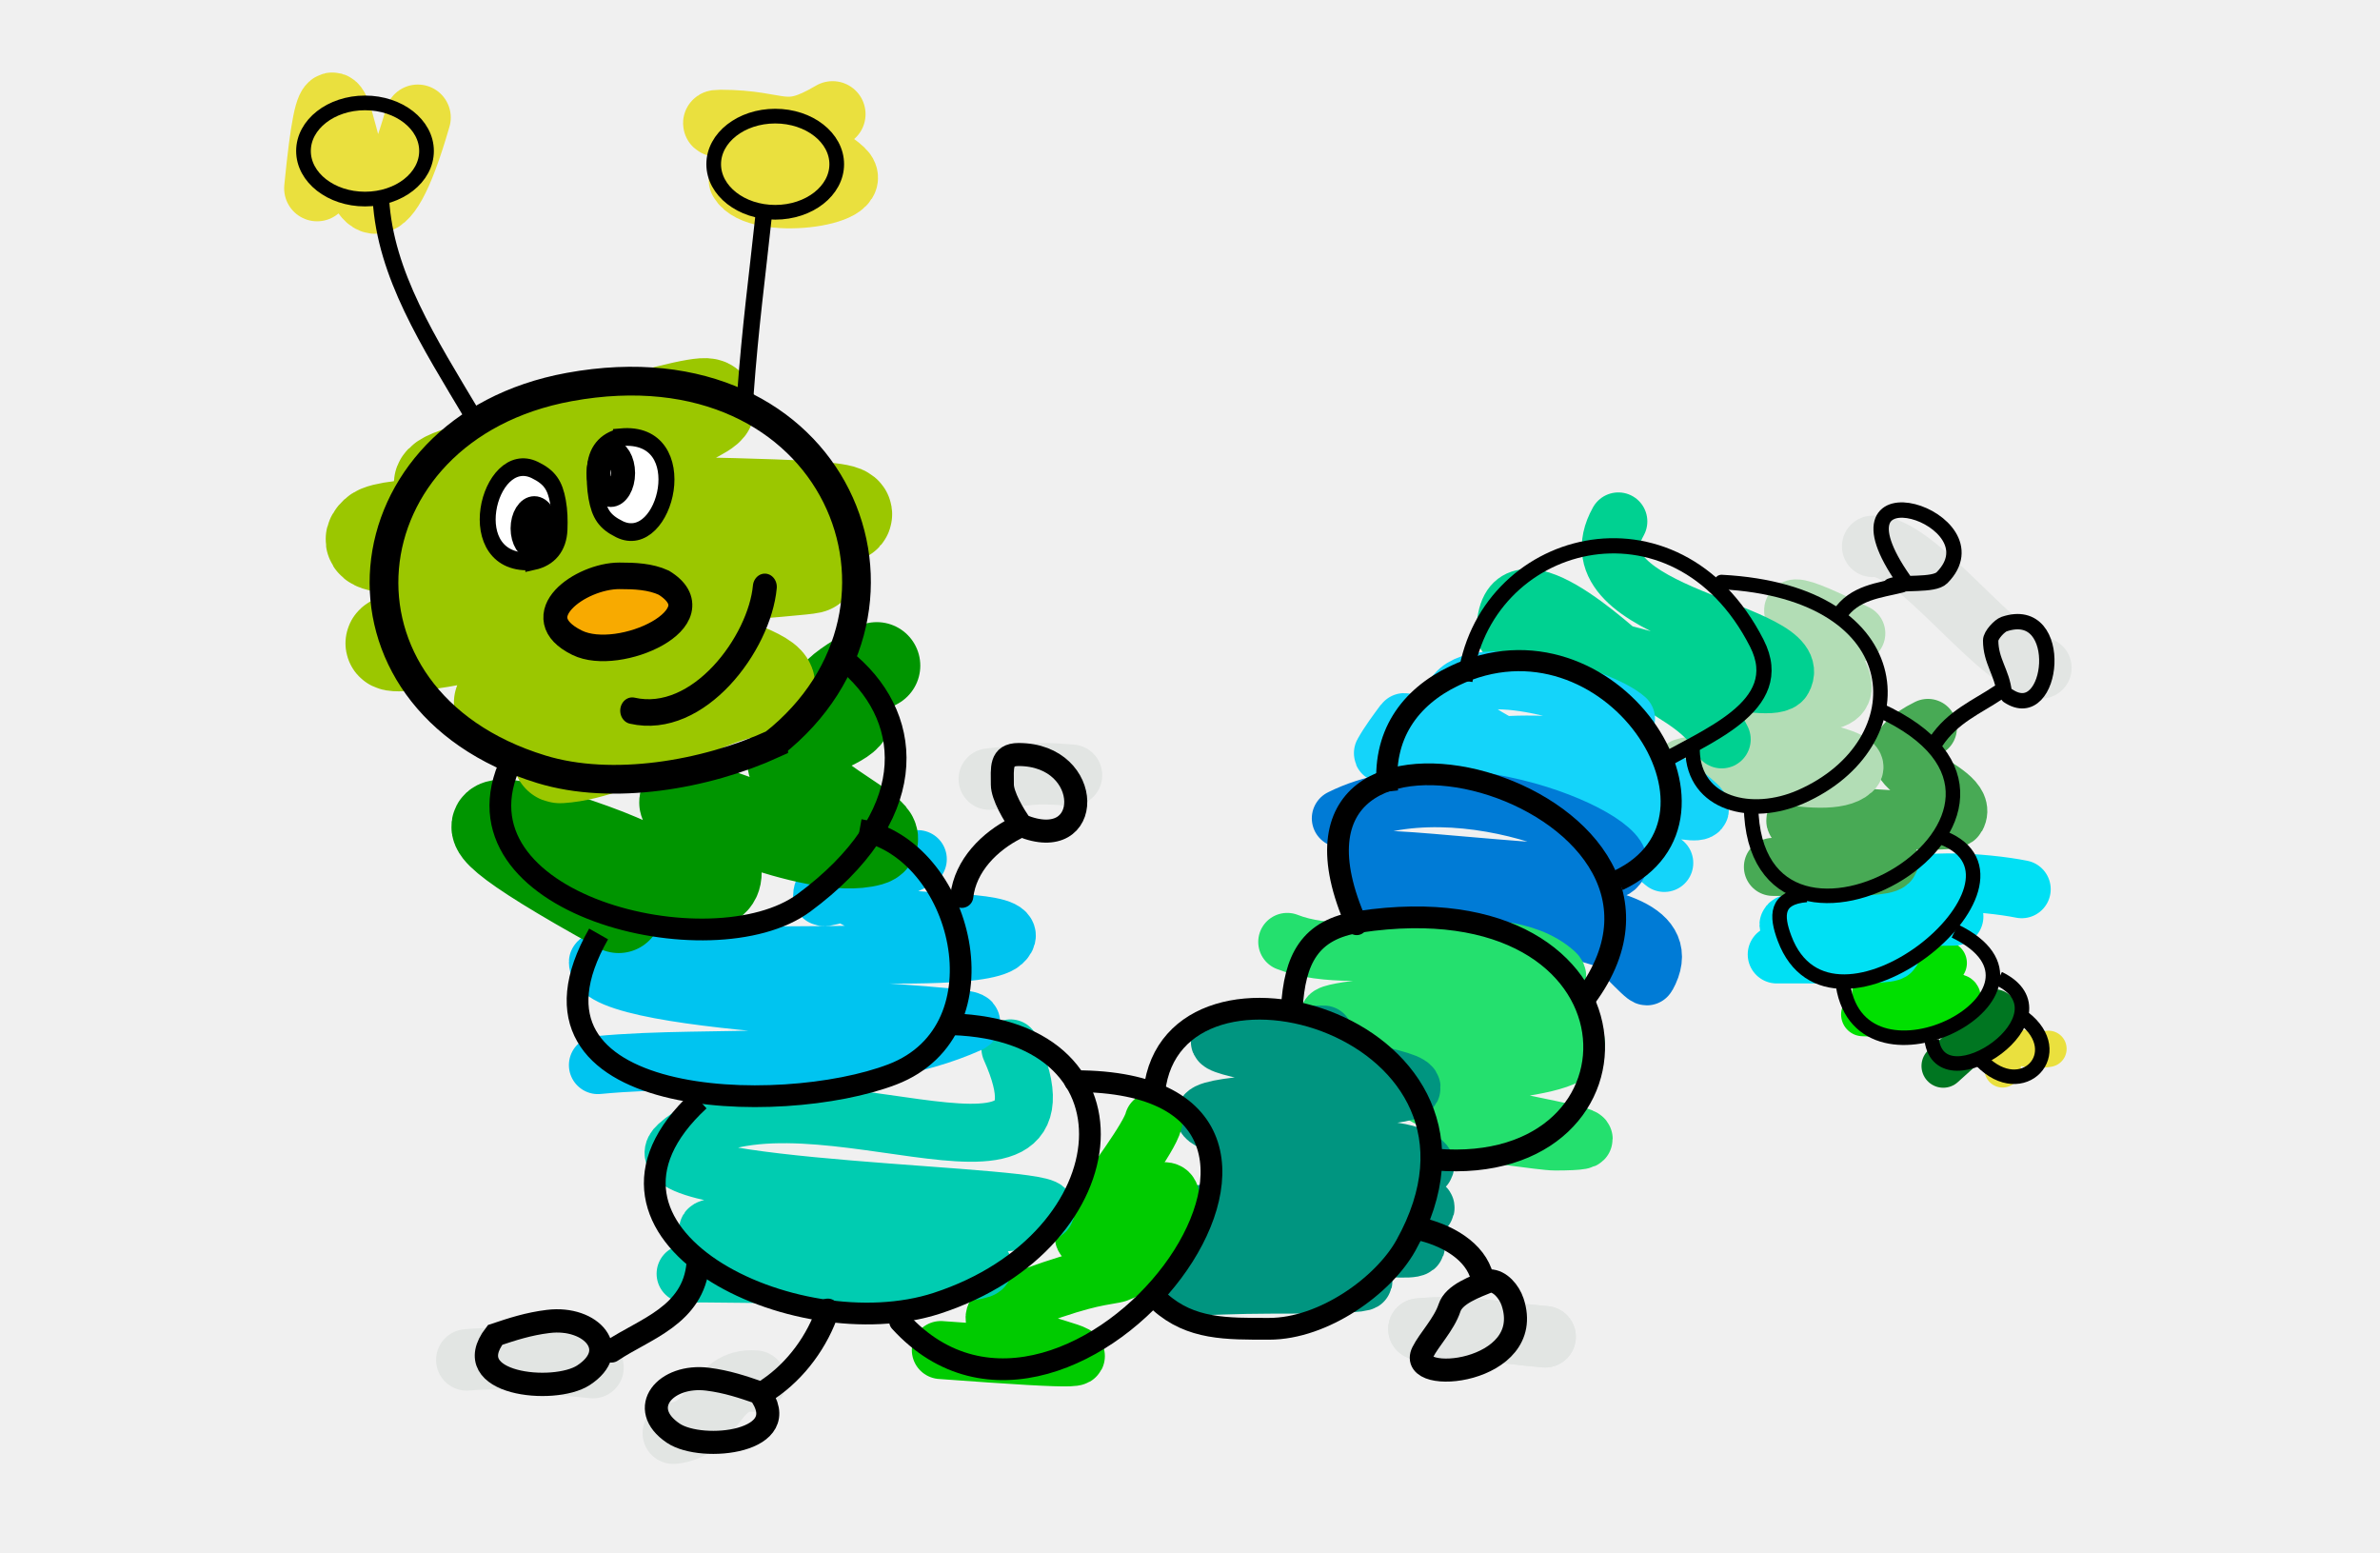
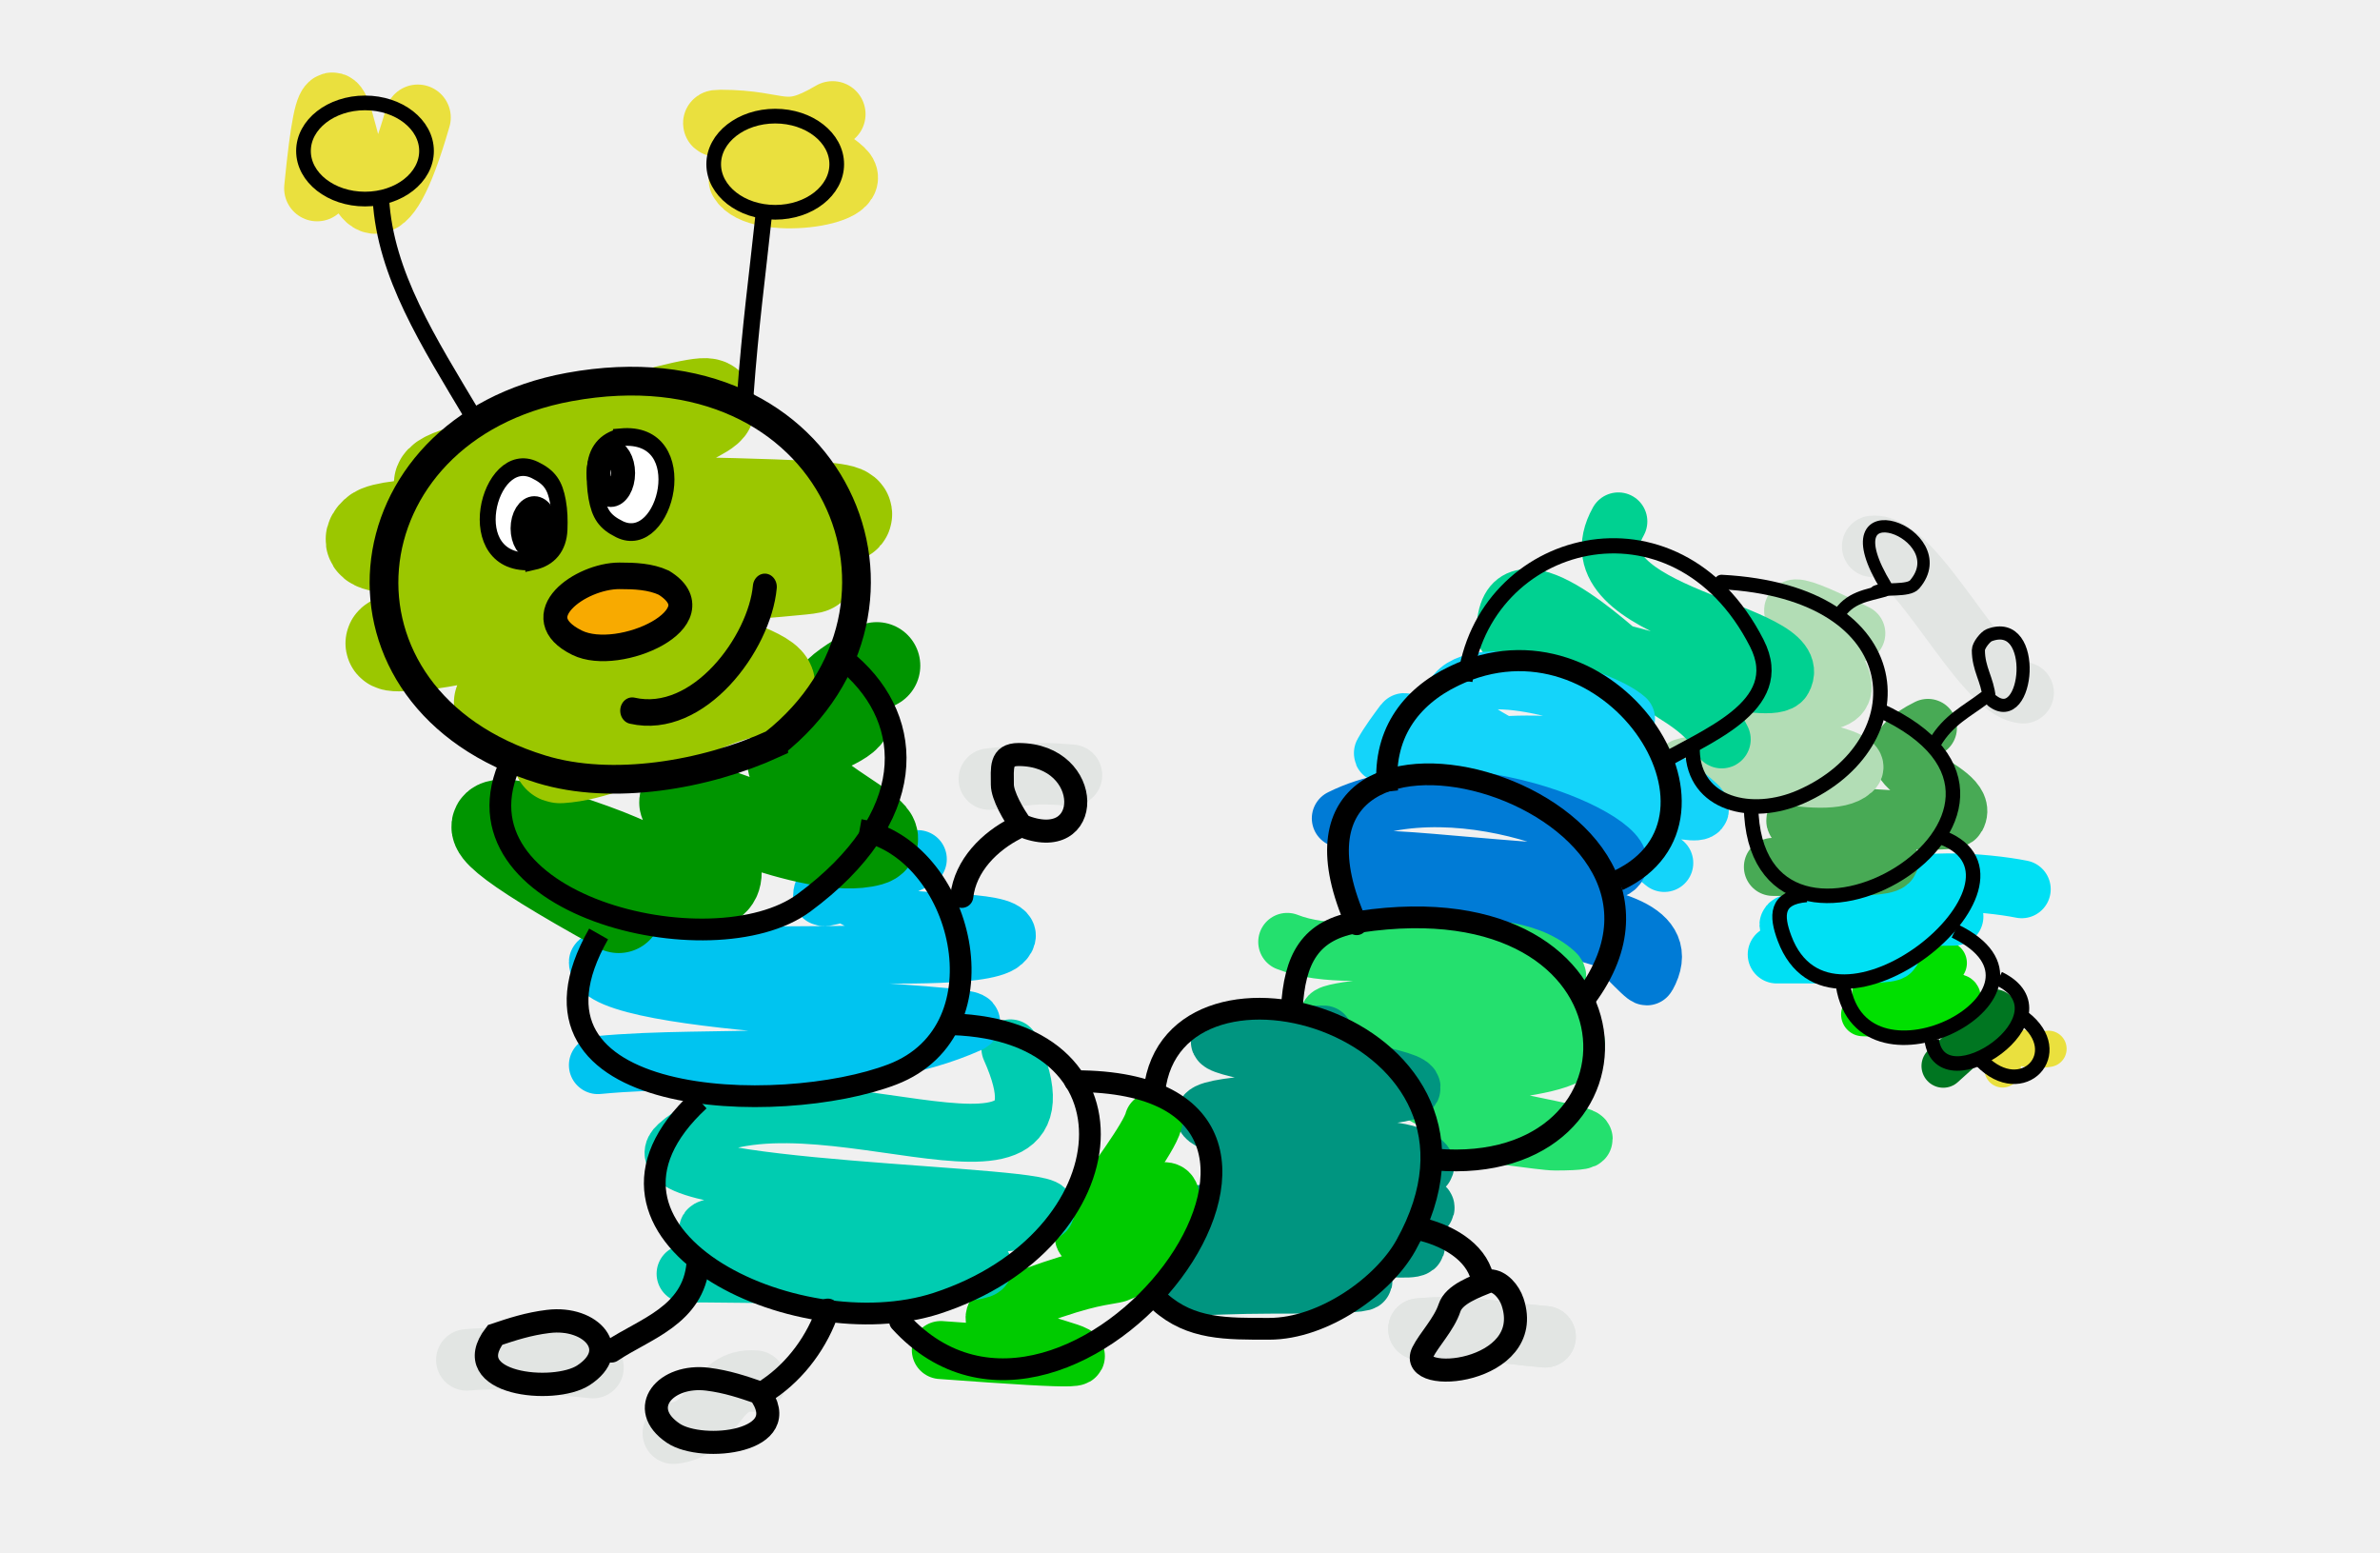
<svg xmlns="http://www.w3.org/2000/svg" width="133.859mm" height="87.323mm" viewBox="0 0 474.304 309.414" id="svg2" version="1.1">
  <defs id="defs4" />
  <g id="layer1" transform="translate(-33.65787,66.86378)">
-     <path style="fill:none;fill-rule:evenodd;stroke:#e2e5e3;stroke-width:12.245;stroke-linecap:round;stroke-linejoin:miter;stroke-miterlimit:4;stroke-dasharray:none;stroke-opacity:1" d="m 406.856,42.003 c 8.538,-0.824 25.116,23.503 33.53,24.21" id="path4245" />
+     <path style="fill:none;fill-rule:evenodd;stroke:#e2e5e3;stroke-width:12.245;stroke-linecap:round;stroke-linejoin:miter;stroke-miterlimit:4;stroke-dasharray:none;stroke-opacity:1" d="m 406.856,42.003 c 8.538,-0.824 21.58,28.453 29.994,29.16" id="path4245" />
    <path id="path4239" d="m 230.811,88.366 c 8.538,-0.824 7.97,-1.476 16.384,-0.769" style="fill:none;fill-rule:evenodd;stroke:#e2e5e3;stroke-width:12.245;stroke-linecap:round;stroke-linejoin:miter;stroke-miterlimit:4;stroke-dasharray:none;stroke-opacity:1" />
    <path style="fill:none;fill-rule:evenodd;stroke:#e2e5e3;stroke-width:12.245;stroke-linecap:round;stroke-linejoin:miter;stroke-miterlimit:4;stroke-dasharray:none;stroke-opacity:1" d="m 316.434,197.95 c 8.538,-0.824 16.734,0.83 25.147,1.537" id="path4241" />
    <path id="path4243" d="m 316.434,197.95 c 8.538,-0.824 16.734,0.83 25.147,1.537" style="fill:none;fill-rule:evenodd;stroke:#e2e5e3;stroke-width:12.245;stroke-linecap:round;stroke-linejoin:miter;stroke-miterlimit:4;stroke-dasharray:none;stroke-opacity:1" />
    <path id="path4237" d="m 167.836,218.702 c 8.538,-0.824 7.97,-11.083 16.384,-10.376" style="fill:none;fill-rule:evenodd;stroke:#e2e5e3;stroke-width:12.245;stroke-linecap:round;stroke-linejoin:miter;stroke-miterlimit:4;stroke-dasharray:none;stroke-opacity:1" />
    <path style="fill:none;fill-rule:evenodd;stroke:#e2e5e3;stroke-width:12.245;stroke-linecap:round;stroke-linejoin:miter;stroke-miterlimit:4;stroke-dasharray:none;stroke-opacity:1" d="m 126.686,204.099 c 8.538,-0.824 16.734,0.83 25.147,1.537" id="path4235" />
    <path style="fill:none;fill-rule:evenodd;stroke:#eae03e;stroke-width:7.223;stroke-linecap:round;stroke-linejoin:miter;stroke-miterlimit:4;stroke-dasharray:none;stroke-opacity:1" d="m 432.746,146.22 c 0.24,-7.852 2.636,-2.935 9.154,-4.104" id="path4296" />
    <path style="fill:none;fill-rule:evenodd;stroke:#007621;stroke-width:8.668;stroke-linecap:round;stroke-linejoin:miter;stroke-miterlimit:4;stroke-dasharray:none;stroke-opacity:1" d="m 420.921,145.536 c 3.888,-3.475 7.822,-6.947 10.299,-10.943" id="path4294" />
    <path style="fill:none;fill-rule:evenodd;stroke:#00e000;stroke-width:8.668;stroke-linecap:round;stroke-linejoin:miter;stroke-miterlimit:4;stroke-dasharray:none;stroke-opacity:1" d="m 404.901,135.277 c 9.756,0.117 11.39,3.809 18.69,-2.736 3.903,-3.499 -18.147,2.643 -16.402,-2.052 1.533,-4.122 10.554,-4.908 14.113,-5.471" id="path4292" />
    <path style="fill:none;fill-rule:evenodd;stroke:#00e0f4;stroke-width:11.557;stroke-linecap:round;stroke-linejoin:miter;stroke-miterlimit:4;stroke-dasharray:none;stroke-opacity:1" d="m 387.737,123.309 c 4.577,0 9.154,0 13.731,0 33.899,0 -40.093,-6.839 1.907,-6.839 5.956,0 14.458,-0.684 19.072,-0.684 4.908,0 -17.583,-0.65 -14.113,-3.762 5.031,-4.511 21.269,-3.096 28.226,-1.71" id="path4290" />
    <path style="fill:none;fill-rule:evenodd;stroke:#48aa55;stroke-width:11.557;stroke-linecap:round;stroke-linejoin:miter;stroke-miterlimit:4;stroke-dasharray:none;stroke-opacity:1" d="m 386.974,105.868 c 4.577,0 9.154,0 13.731,0 32.163,0 -29.641,-10.259 -1.907,-10.259 2.652,0 23.799,2.124 24.793,0.342 3.516,-6.305 -21.72,-9.814 -5.721,-17.782" id="path4288" />
    <path style="fill:none;fill-rule:evenodd;stroke:#b2ddb5;stroke-width:11.557;stroke-linecap:round;stroke-linejoin:miter;stroke-miterlimit:4;stroke-dasharray:none;stroke-opacity:1" d="m 369.271,86.009 c 7.034,-2.295 28.184,5.509 33.566,0.684 4.102,-3.678 -24.793,-5.552 -24.793,-10.943 0,-4.871 13.762,-2.736 17.164,-2.736 20.878,0 -24.966,-30.293 8.391,-13.679" id="path4286" />
    <path style="fill:none;fill-rule:evenodd;stroke:#00d191;stroke-width:11.557;stroke-linecap:round;stroke-linejoin:miter;stroke-miterlimit:4;stroke-dasharray:none;stroke-opacity:1" d="M 376.771,80.459 C 373.447,73.55 365.29,70.873 359.607,66.097 355.12,62.326 333.669,41.752 333.669,59.258 c 0,2.911 20.799,3.55 23.267,4.104 3.406,0.763 29.947,8.883 32.04,5.129 5.488,-9.841 -43.4,-12.46 -32.803,-31.461" id="path4284" />
    <path style="fill:none;fill-rule:evenodd;stroke:#14d4fa;stroke-width:11.557;stroke-linecap:round;stroke-linejoin:miter;stroke-miterlimit:4;stroke-dasharray:none;stroke-opacity:1" d="m 365.328,105.081 c -10.253,-8.439 -23.691,-17.364 -37.762,-20.518 -2.745,-0.615 -13.776,-7.977 -14.113,-7.523 -1.405,1.889 -3.05,4.101 -4.196,6.155 -0.596,1.068 14.444,-0.793 16.783,-1.026 19.1,-1.903 32.838,-0.311 45.772,11.285 7.419,6.652 -53.322,-12.794 -48.442,-21.544 4.245,-7.611 29.469,0.088 34.329,4.446" id="path4282" />
    <path style="fill:none;fill-rule:evenodd;stroke:#007bd6;stroke-width:11.557;stroke-linecap:round;stroke-linejoin:miter;stroke-miterlimit:4;stroke-dasharray:none;stroke-opacity:1" d="m 306.206,111.92 c 16.737,-1.342 32.344,3.738 47.297,8.207 1.41,0.421 8.107,8.033 8.391,7.523 10.316,-18.497 -49.958,-10.926 -56.452,-22.57 -1.519,-2.724 43.477,4.106 49.586,1.368 8.24,-3.694 -29.966,-22.311 -54.163,-10.259" id="path4256" />
    <path style="fill:none;fill-rule:evenodd;stroke:#24e06e;stroke-width:11.557;stroke-linecap:round;stroke-linejoin:miter;stroke-miterlimit:4;stroke-dasharray:none;stroke-opacity:1" d="m 323.752,158.427 c 4.548,0.074 17.206,2.16 19.835,2.153 21.418,-0.059 -24.409,-4.884 -27.463,-10.36 -2.279,-4.086 35.575,-2.553 31.277,-10.259 -4.994,-8.955 -41.105,2.816 -48.823,-4.104 -2.731,-2.448 50.627,-3.854 45.009,-8.891 -11.549,-10.354 -38.62,-0.266 -53.4,-6.155" id="path4254" />
    <path style="fill:none;fill-rule:evenodd;stroke:#009580;stroke-width:11.557;stroke-linecap:round;stroke-linejoin:miter;stroke-miterlimit:4;stroke-dasharray:none;stroke-opacity:1" d="m 268.063,189.595 c 6.191,-0.181 12.321,-0.489 18.527,-0.489 54.838,0 -30.58,-4.128 -3.814,-7.328 17.226,-2.059 35.981,1.969 32.694,-0.977 -1.821,-1.633 -48.9,-3.058 -48.496,-3.42 9.15,-8.203 39.132,6.929 50.676,-3.42 1.79,-1.605 -19.035,-1.943 -35.419,-6.839 -10.905,-3.259 43.893,2.785 34.329,-2.931 -4.531,-2.708 -12.34,-1.612 -17.437,-2.443 -64.192,-10.464 13.719,-7.989 15.802,-11.724 2.154,-3.862 -73.545,-10.747 -17.437,-10.747" id="path4252" />
    <path style="fill:none;fill-rule:evenodd;stroke:#00cb00;stroke-width:11.557;stroke-linecap:round;stroke-linejoin:miter;stroke-miterlimit:4;stroke-dasharray:none;stroke-opacity:1" d="m 221.149,202.133 c 61.335,4.51 -3.805,-2.19 13.871,-8.981 13.416,-5.155 16.875,-5.47 20.666,-6.153 7.864,-1.416 18.058,-24.031 5.09,-13.923 -25.757,20.077 0.941,-9.579 2.756,-16.54" id="path4250" />
    <path style="fill:none;fill-rule:evenodd;stroke:#00ccb1;stroke-width:11.557;stroke-linecap:round;stroke-linejoin:miter;stroke-miterlimit:4;stroke-dasharray:none;stroke-opacity:1" d="m 170.289,186.934 c 5.356,-0.403 59.337,1.473 59.337,-1.382 0,-0.223 -88.325,-8.29 -40.842,-8.29 8.22,0 16.44,0 24.659,0 6.849,0 24.88,0.494 28.512,-2.763 3.873,-3.472 -83.593,-3.815 -73.208,-13.127 21.893,-19.628 82.381,16.76 66.272,-19.344" id="path4248" />
    <path style="fill:#eae03e;fill-opacity:1;fill-rule:evenodd;stroke:#eae03e;stroke-width:13.141;stroke-linecap:round;stroke-linejoin:miter;stroke-miterlimit:4;stroke-dasharray:none;stroke-opacity:1" d="m 181.466,-31.011 c 3.164,5.543 24.639,2.742 19.924,-1.71 -7.42,-7.006 -29.722,-9.691 -24.15,-9.691 12.38,0 12.552,4.065 22.339,-1.71" id="path4246" />
    <path style="fill:#ffcc00;fill-rule:evenodd;stroke:#eae03e;stroke-width:13.141;stroke-linecap:round;stroke-linejoin:miter;stroke-miterlimit:4;stroke-dasharray:none;stroke-opacity:1" d="m 96.854,-29.339 c 5.001,-50.912 5.316,36.955 20.065,-14.108" id="path4244" />
    <path style="fill:none;fill-rule:evenodd;stroke:#00c4f0;stroke-width:11.557;stroke-linecap:round;stroke-linejoin:miter;stroke-miterlimit:4;stroke-dasharray:none;stroke-opacity:1" d="m 152.811,145.358 c 23.803,-2.289 52.147,1.539 74.106,-8.305 5.584,-2.503 -74.106,-2.857 -74.106,-12.213 0,-1.513 46.973,-1.281 49.586,-1.466 4.453,-0.315 27.355,0.878 31.059,-2.443 5.047,-4.524 -13.708,-3.63 -20.706,-4.885 -5.238,-0.939 -15.257,-9.186 -15.257,-4.397 0,1.75 18.386,-6.881 19.072,-7.328" id="path4242" />
    <path style="fill:#338000;fill-rule:evenodd;stroke:#009500;stroke-width:17.336;stroke-linecap:round;stroke-linejoin:miter;stroke-miterlimit:4;stroke-dasharray:none;stroke-opacity:1" d="m 156.951,114.365 c -49.921,-27.495 -10.334,-14.947 0.006,-10.478 12.522,5.411 29.617,13.157 12.816,-10.696 -1.544,-2.768 25.822,11.063 37.33,7.803 6.622,-1.876 -27.997,-14.288 -11.361,-21.349 19.185,-8.143 -9.503,-1.965 12.649,-13.881" id="path4240" />
    <path style="fill:#55d400;fill-rule:evenodd;stroke:#9bc700;stroke-width:18.68;stroke-linecap:round;stroke-linejoin:miter;stroke-miterlimit:4;stroke-dasharray:none;stroke-opacity:1" d="m 172.866,15.552 c -60.543,25.113 66.872,-24.101 -48.383,12.164 -23.462,8.179 98.762,3.766 74.405,9.123 -8.221,1.537 -85.853,-1.461 -90.261,2.661 -4.446,4.156 12.46,1.58 18.703,2.281 25.493,8.025 108.84,0.977 43.504,6.462 -17.741,1.951 -41.113,13.302 -57.71,13.302 -6.863,0 15.882,-4.94 22.744,-4.94 1.455,-0.104 3.285,-0.048 5.381,0.138 17.983,1.596 55.499,12.742 43.041,13.929 -8.574,0 -26.734,12.446 -38.973,13.168 -2.303,0.136 20.303,-7.124 16.99,-8.768 -5.407,-2.683 -26.307,-1.466 -28.851,-1.942" id="path4238" />
    <path style="fill:none;fill-rule:evenodd;stroke:#000000;stroke-width:4.334;stroke-linecap:butt;stroke-linejoin:miter;stroke-miterlimit:4;stroke-dasharray:none;stroke-opacity:1" d="m 135.544,84.81 c -13.572,28.597 40.124,41.663 58.317,28.217 22.922,-16.942 22.312,-36.064 9.088,-47.564" id="path4144" />
    <path style="fill:none;fill-rule:evenodd;stroke:#000000;stroke-width:4.334;stroke-linecap:butt;stroke-linejoin:miter;stroke-miterlimit:4;stroke-dasharray:none;stroke-opacity:1" d="m 152.951,119.228 c -19.911,35.017 36.323,36.527 58.566,27.98 23.069,-8.864 14.003,-45.021 -6.55,-48.707" id="path4146" />
    <path style="fill:none;fill-rule:evenodd;stroke:#000000;stroke-width:4.334;stroke-linecap:butt;stroke-linejoin:miter;stroke-miterlimit:4;stroke-dasharray:none;stroke-opacity:1" d="m 172.987,152.39 c -28.704,26.554 19.248,49.591 47.392,40.416 38.368,-12.508 42.456,-55.615 1.156,-55.615" id="path4148" />
    <path style="fill:none;fill-rule:evenodd;stroke:#000000;stroke-width:5.725;stroke-linecap:round;stroke-linejoin:miter;stroke-miterlimit:4;stroke-dasharray:none;stroke-opacity:1" d="m 187.838,81.339 c -13.632,6.229 -32.162,9.399 -46.294,5.077 -45.321,-13.858 -39.824,-67.84 5.535,-76.162 53.352,-9.788 75.007,43.995 40.759,71.084 z" id="path4150" />
    <path style="fill:none;fill-rule:evenodd;stroke:#000000;stroke-width:4.334;stroke-linecap:round;stroke-linejoin:miter;stroke-miterlimit:4;stroke-dasharray:none;stroke-opacity:1" d="m 213.028,196.434 c 34.151,37.514 98.946,-47.875 34.874,-47.875" id="path4152" />
    <path style="fill:none;fill-rule:evenodd;stroke:#000000;stroke-width:4.334;stroke-linecap:round;stroke-linejoin:miter;stroke-miterlimit:4;stroke-dasharray:none;stroke-opacity:1" d="m 264.794,192.526 c 6.188,5.543 13.307,5.374 21.796,5.374 10.791,0 22.754,-8.556 27.245,-16.61 24.316,-43.601 -46.45,-63.774 -50.131,-30.777" id="path4154" />
    <path style="fill:none;fill-rule:evenodd;stroke:#000000;stroke-width:4.334;stroke-linecap:round;stroke-linejoin:miter;stroke-miterlimit:4;stroke-dasharray:none;stroke-opacity:1" d="m 291.099,134.122 c 0.554,-9.778 3.482,-15.824 13.473,-17.317 58.914,-8.803 60.106,51.042 15.257,47.387" id="path4160" />
    <path style="fill:none;fill-rule:evenodd;stroke:#000000;stroke-width:4.334;stroke-linecap:round;stroke-linejoin:miter;stroke-miterlimit:4;stroke-dasharray:none;stroke-opacity:1" d="M 349.665,131.885 C 380.313,90.687 280.119,63.708 304.027,117.294" id="path4166" />
    <path style="fill:none;fill-rule:evenodd;stroke:#000000;stroke-width:3.285;stroke-linecap:round;stroke-linejoin:miter;stroke-miterlimit:4;stroke-dasharray:none;stroke-opacity:1" d="M 128.008,16.219 C 118.976,1.096 110.462,-12.146 109.565,-27.151" id="path4168" />
    <path style="fill:none;fill-rule:evenodd;stroke:#000000;stroke-width:3.285;stroke-linecap:round;stroke-linejoin:miter;stroke-miterlimit:4;stroke-dasharray:none;stroke-opacity:1" d="m 182.184,11.923 c 1.012,-13.868 2.39,-23.848 3.623,-35.486" id="path4170" />
    <ellipse ry="9.581" rx="12.26" cy="34.146" cx="188.148" id="ellipse4194" style="fill:none;stroke:#000000;stroke-width:2.925;stroke-linecap:round;stroke-miterlimit:4;stroke-dasharray:none;stroke-opacity:1" transform="scale(1,-1)" />
    <ellipse style="fill:none;stroke:#000000;stroke-width:2.925;stroke-linecap:round;stroke-miterlimit:4;stroke-dasharray:none;stroke-opacity:1" id="ellipse4196" cx="106.398" cy="36.78" rx="12.26" ry="9.581" transform="scale(1,-1)" />
    <g id="g3385" transform="matrix(1.686384,0,0,-1.868015,-55.19352,245.6032)">
      <path id="path4204" d="m 131.126,105.121 c -1.597,0.664 -3.438,0.73 -5.246,0.73 -4.613,0 -11.292,-4.335 -4.993,-7.135 4.992,-2.219 16.864,2.724 10.239,6.405 z" style="fill:#f8aa00;fill-opacity:1;fill-rule:evenodd;stroke:#000000;stroke-width:2.831;stroke-linecap:butt;stroke-linejoin:miter;stroke-miterlimit:4;stroke-dasharray:none;stroke-opacity:1" />
      <path id="path4206" d="m 127.397,91.469 c 7.858,-1.627 15.06,7.194 15.674,13.203" style="fill:none;fill-rule:evenodd;stroke:#000000;stroke-width:2.831;stroke-linecap:round;stroke-linejoin:miter;stroke-miterlimit:4;stroke-dasharray:none;stroke-opacity:1" />
      <path id="path4210" d="m 126.074,120.635 c -1.946,-0.392 -3.005,-1.603 -3.084,-3.416 -0.043,-1.007 -0.018,-1.987 0.179,-2.979 0.355,-1.789 0.986,-2.643 2.726,-3.416 5.503,-2.446 9.011,10.526 0.179,9.812 z" style="fill:#ffffff;fill-opacity:1;fill-rule:evenodd;stroke:#000000;stroke-width:1.888;stroke-linecap:butt;stroke-linejoin:miter;stroke-miterlimit:4;stroke-dasharray:none;stroke-opacity:1" />
      <path style="fill:#ffffff;fill-opacity:1;fill-rule:evenodd;stroke:#000000;stroke-width:1.883;stroke-linecap:butt;stroke-linejoin:miter;stroke-miterlimit:4;stroke-dasharray:none;stroke-opacity:1" d="m 115.711,107.409 c 1.953,0.389 3.016,1.589 3.094,3.388 0.044,0.998 0.018,1.97 -0.179,2.955 -0.356,1.774 -0.989,2.621 -2.736,3.388 -5.522,2.426 -9.042,-10.438 -0.179,-9.73 z" id="path4232" />
      <ellipse transform="scale(1,-1)" ry="2.191" rx="1.454" cy="-116.806" cx="124.869" id="path4234" style="fill:none;stroke:#000000;stroke-width:2.831;stroke-linecap:round;stroke-miterlimit:4;stroke-dasharray:none;stroke-opacity:1" />
      <ellipse transform="scale(1,-1)" ry="2.023" rx="1.39" cy="-110.907" cx="115.831" id="path4236" style="fill:none;stroke:#000000;stroke-width:2.831;stroke-linecap:round;stroke-miterlimit:4;stroke-dasharray:none;stroke-opacity:1" />
    </g>
    <path style="fill:none;fill-rule:evenodd;stroke:#000000;stroke-width:4.207;stroke-linecap:butt;stroke-linejoin:miter;stroke-miterlimit:4;stroke-dasharray:none;stroke-opacity:1" d="m 310.182,90.857 c -1.214,-11.228 4.474,-18.813 13.234,-23.023 30.853,-14.828 59.356,28.223 32.73,40.736" id="path4258" />
    <path style="fill:none;fill-rule:evenodd;stroke:#000000;stroke-width:3.032;stroke-linecap:butt;stroke-linejoin:miter;stroke-miterlimit:4;stroke-dasharray:none;stroke-opacity:1" d="m 325.599,68.846 c 3.336,-28.829 42.017,-39.238 58.173,-7.543 6.496,12.745 -10.72,18.635 -20.111,24.343" id="path4262" />
    <path style="fill:none;fill-rule:evenodd;stroke:#000000;stroke-width:2.889;stroke-linecap:butt;stroke-linejoin:miter;stroke-miterlimit:4;stroke-dasharray:none;stroke-opacity:1" d="m 382.616,93.743 c 0.625,41.279 69.707,0.931 25.455,-19.168" id="path4268" />
    <path style="fill:none;fill-rule:evenodd;stroke:#000000;stroke-width:2.889;stroke-linecap:butt;stroke-linejoin:miter;stroke-miterlimit:4;stroke-dasharray:none;stroke-opacity:1" d="m 393.679,111.455 c -6.179,0.5 -6.08,4.117 -4.386,8.648 9.343,24.984 53.436,-11.4 31.576,-20.029" id="path4270" />
    <path style="fill:none;fill-rule:evenodd;stroke:#000000;stroke-width:2.889;stroke-linecap:butt;stroke-linejoin:miter;stroke-miterlimit:4;stroke-dasharray:none;stroke-opacity:1" d="m 400.961,129.508 c 3.795,23.706 46.987,1.115 22.275,-10.861" id="path4274" />
    <path style="fill:none;fill-rule:evenodd;stroke:#000000;stroke-width:2.889;stroke-linecap:round;stroke-linejoin:miter;stroke-miterlimit:4;stroke-dasharray:none;stroke-opacity:1" d="m 370.956,82.654 c 0.243,10.817 11.828,13.517 21.563,9.246 23.684,-10.392 22.83,-40.798 -15.79,-42.798" id="path4276" />
    <path style="fill:none;fill-rule:evenodd;stroke:#000000;stroke-width:2.889;stroke-linecap:butt;stroke-linejoin:miter;stroke-miterlimit:4;stroke-dasharray:none;stroke-opacity:1" d="m 418.633,140.407 c 1.877,13.087 28.479,-4.959 13.35,-12.311" id="path4278" />
    <path style="fill:none;fill-rule:evenodd;stroke:#000000;stroke-width:2.889;stroke-linecap:butt;stroke-linejoin:miter;stroke-miterlimit:4;stroke-dasharray:none;stroke-opacity:1" d="m 428.55,144.51 c 8.176,8.333 17.427,-1.606 8.391,-8.549" id="path4280" />
    <path style="fill:none;fill-rule:evenodd;stroke:#000000;stroke-width:4.592;stroke-linecap:round;stroke-linejoin:miter;stroke-miterlimit:4;stroke-dasharray:none;stroke-opacity:1" d="m 225.332,111.736 c 0.717,-6.185 5.577,-10.965 10.777,-13.587" id="path4195" />
    <path style="fill:none;fill-rule:evenodd;stroke:#000000;stroke-width:4.592;stroke-linecap:round;stroke-linejoin:miter;stroke-miterlimit:4;stroke-dasharray:none;stroke-opacity:1" d="m 172.762,184.941 c -0.91,10.346 -10.703,12.994 -17.243,17.391" id="path4197" />
    <path style="fill:none;fill-rule:evenodd;stroke:#000000;stroke-width:4.592;stroke-linecap:round;stroke-linejoin:miter;stroke-miterlimit:4;stroke-dasharray:none;stroke-opacity:1" d="m 198.626,194.18 c -2.014,6.046 -6.242,11.987 -11.855,15.761" id="path4199" />
    <path style="fill:none;fill-rule:evenodd;stroke:#000000;stroke-width:4.592;stroke-linecap:round;stroke-linejoin:miter;stroke-miterlimit:4;stroke-dasharray:none;stroke-opacity:1" d="m 316.094,177.876 c 5.884,1.257 11.634,4.543 12.932,9.782" id="path4203" />
-     <path style="fill:none;fill-rule:evenodd;stroke:#000000;stroke-width:3.061;stroke-linecap:round;stroke-linejoin:miter;stroke-miterlimit:4;stroke-dasharray:none;stroke-opacity:1" d="m 419.462,80.943 c 3.34,-5.026 8.211,-6.971 12.393,-9.782" id="path4205" />
-     <path style="fill:none;fill-rule:evenodd;stroke:#000000;stroke-width:3.061;stroke-linecap:round;stroke-linejoin:miter;stroke-miterlimit:4;stroke-dasharray:none;stroke-opacity:1" d="m 400.197,55.67 c 2.981,-4.536 8.043,-4.881 12.393,-5.978" id="path4207" />
+     <path style="fill:none;fill-rule:evenodd;stroke:#000000;stroke-width:2.614;stroke-linecap:round;stroke-linejoin:miter;stroke-miterlimit:4;stroke-dasharray:none;stroke-opacity:1" d="m 419.236,81.168 c 2.66,-4.6 6.54,-6.38 9.871,-8.953" id="path4205" />
+     <path style="fill:none;fill-rule:evenodd;stroke:#000000;stroke-width:2.456;stroke-linecap:round;stroke-linejoin:miter;stroke-miterlimit:4;stroke-dasharray:none;stroke-opacity:1" d="m 399.892,55.976 c 2.23,-3.901 6.018,-4.198 9.272,-5.141" id="path4207" />
    <path style="fill:none;fill-rule:evenodd;stroke:#000000;stroke-width:4.592;stroke-linecap:butt;stroke-linejoin:miter;stroke-miterlimit:4;stroke-dasharray:none;stroke-opacity:1" d="m 237.187,97.606 c 14.57,6.045 14.566,-14.13 -0.539,-14.13 -3.693,0 -3.233,2.729 -3.233,5.978 0,2.212 2.255,6.112 3.772,8.152 z" id="path4215" />
-     <path style="fill:none;fill-rule:evenodd;stroke:#000000;stroke-width:3.061;stroke-linecap:round;stroke-linejoin:miter;stroke-miterlimit:4;stroke-dasharray:none;stroke-opacity:1" d="m 413.13,48.791 c -16.91,-24.04 19.257,-12.357 7.544,-0.543 -1.668,1.682 -8.037,0.742 -10.238,1.63" id="path4217" />
-     <path style="fill:none;fill-rule:evenodd;stroke:#000000;stroke-width:3.061;stroke-linecap:round;stroke-linejoin:miter;stroke-miterlimit:4;stroke-dasharray:none;stroke-opacity:1" d="m 433.067,71.073 c -0.413,-3.928 -2.694,-6.231 -2.694,-10.326 0,-1.07 1.782,-2.954 2.694,-3.261 12.445,-4.184 9.925,20.432 0.789,14.289" id="path4219" />
+     <path style="fill:none;fill-rule:evenodd;stroke:#000000;stroke-width:2.456;stroke-linecap:round;stroke-linejoin:miter;stroke-miterlimit:4;stroke-dasharray:none;stroke-opacity:1" d="m 409.567,50.06 c -12.652,-20.676 14.407,-10.627 5.644,-0.467 -1.248,1.447 -6.013,0.638 -7.66,1.402" id="path4217" />
+     <path style="fill:none;fill-rule:evenodd;stroke:#000000;stroke-width:2.614;stroke-linecap:round;stroke-linejoin:miter;stroke-miterlimit:4;stroke-dasharray:none;stroke-opacity:1" d="m 430.071,72.135 c -0.329,-3.595 -2.146,-5.703 -2.146,-9.451 0,-0.98 1.42,-2.704 2.146,-2.984 9.912,-3.829 7.905,18.7 0.628,13.078" id="path4219" />
    <path style="fill:none;fill-rule:evenodd;stroke:#000000;stroke-width:4.592;stroke-linecap:butt;stroke-linejoin:miter;stroke-miterlimit:4;stroke-dasharray:none;stroke-opacity:1" d="m 330.531,188.343 c -2.957,1.221 -7.098,2.645 -8.001,5.38 -1.084,3.279 -4.105,6.36 -5.334,8.839 -3.33,6.717 22.618,4.26 17.908,-9.992 -0.681,-2.062 -2.519,-4.227 -4.572,-4.227 z" id="path4225" />
    <path style="fill:none;fill-rule:evenodd;stroke:#000000;stroke-width:4.592;stroke-linecap:butt;stroke-linejoin:miter;stroke-miterlimit:4;stroke-dasharray:none;stroke-opacity:1" d="m 184.982,210.632 c -3.311,-1.139 -6.432,-2.204 -10.288,-2.69 -8.462,-1.067 -14.215,5.813 -6.858,10.76 5.732,3.854 24.506,1.827 17.146,-8.07 z" id="path4231" />
    <path id="path4233" d="m 132.326,199.118 c 3.401,-1.134 6.607,-2.195 10.568,-2.679 8.692,-1.062 14.603,5.79 7.045,10.716 -5.888,3.838 -25.174,1.82 -17.613,-8.037 z" style="fill:none;fill-rule:evenodd;stroke:#000000;stroke-width:4.644;stroke-linecap:butt;stroke-linejoin:miter;stroke-miterlimit:4;stroke-dasharray:none;stroke-opacity:1" />
  </g>
</svg>
